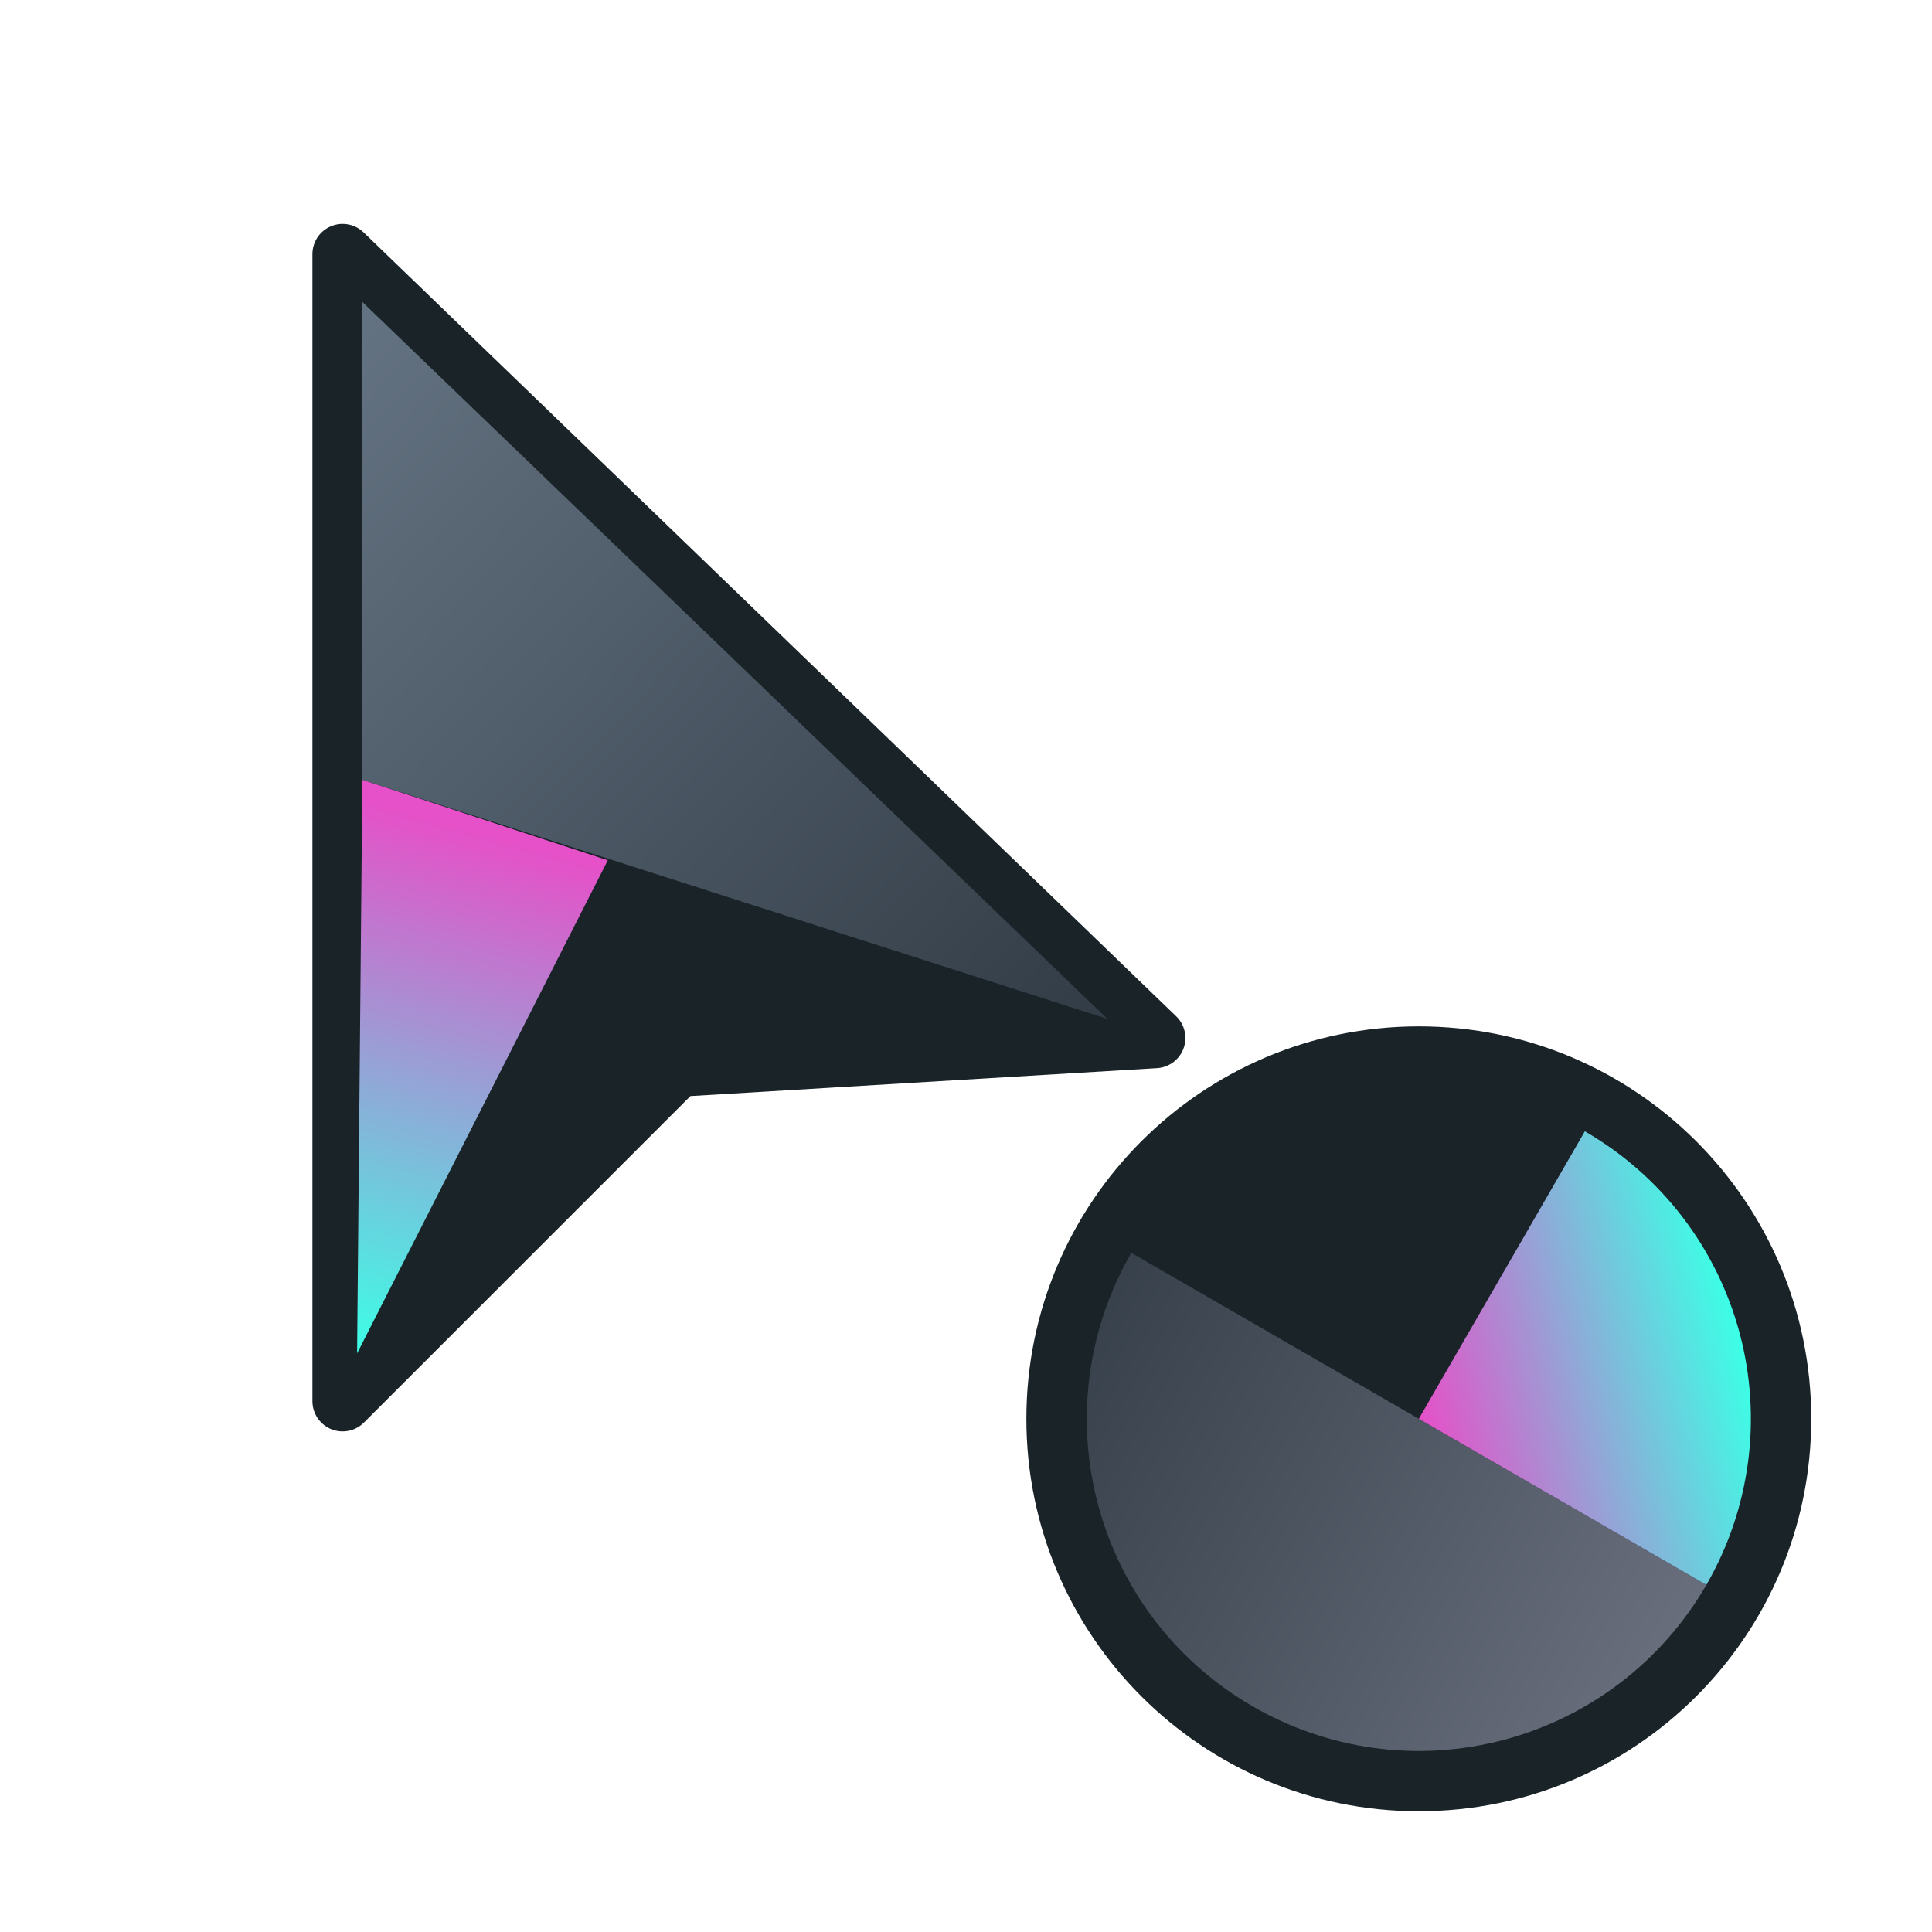
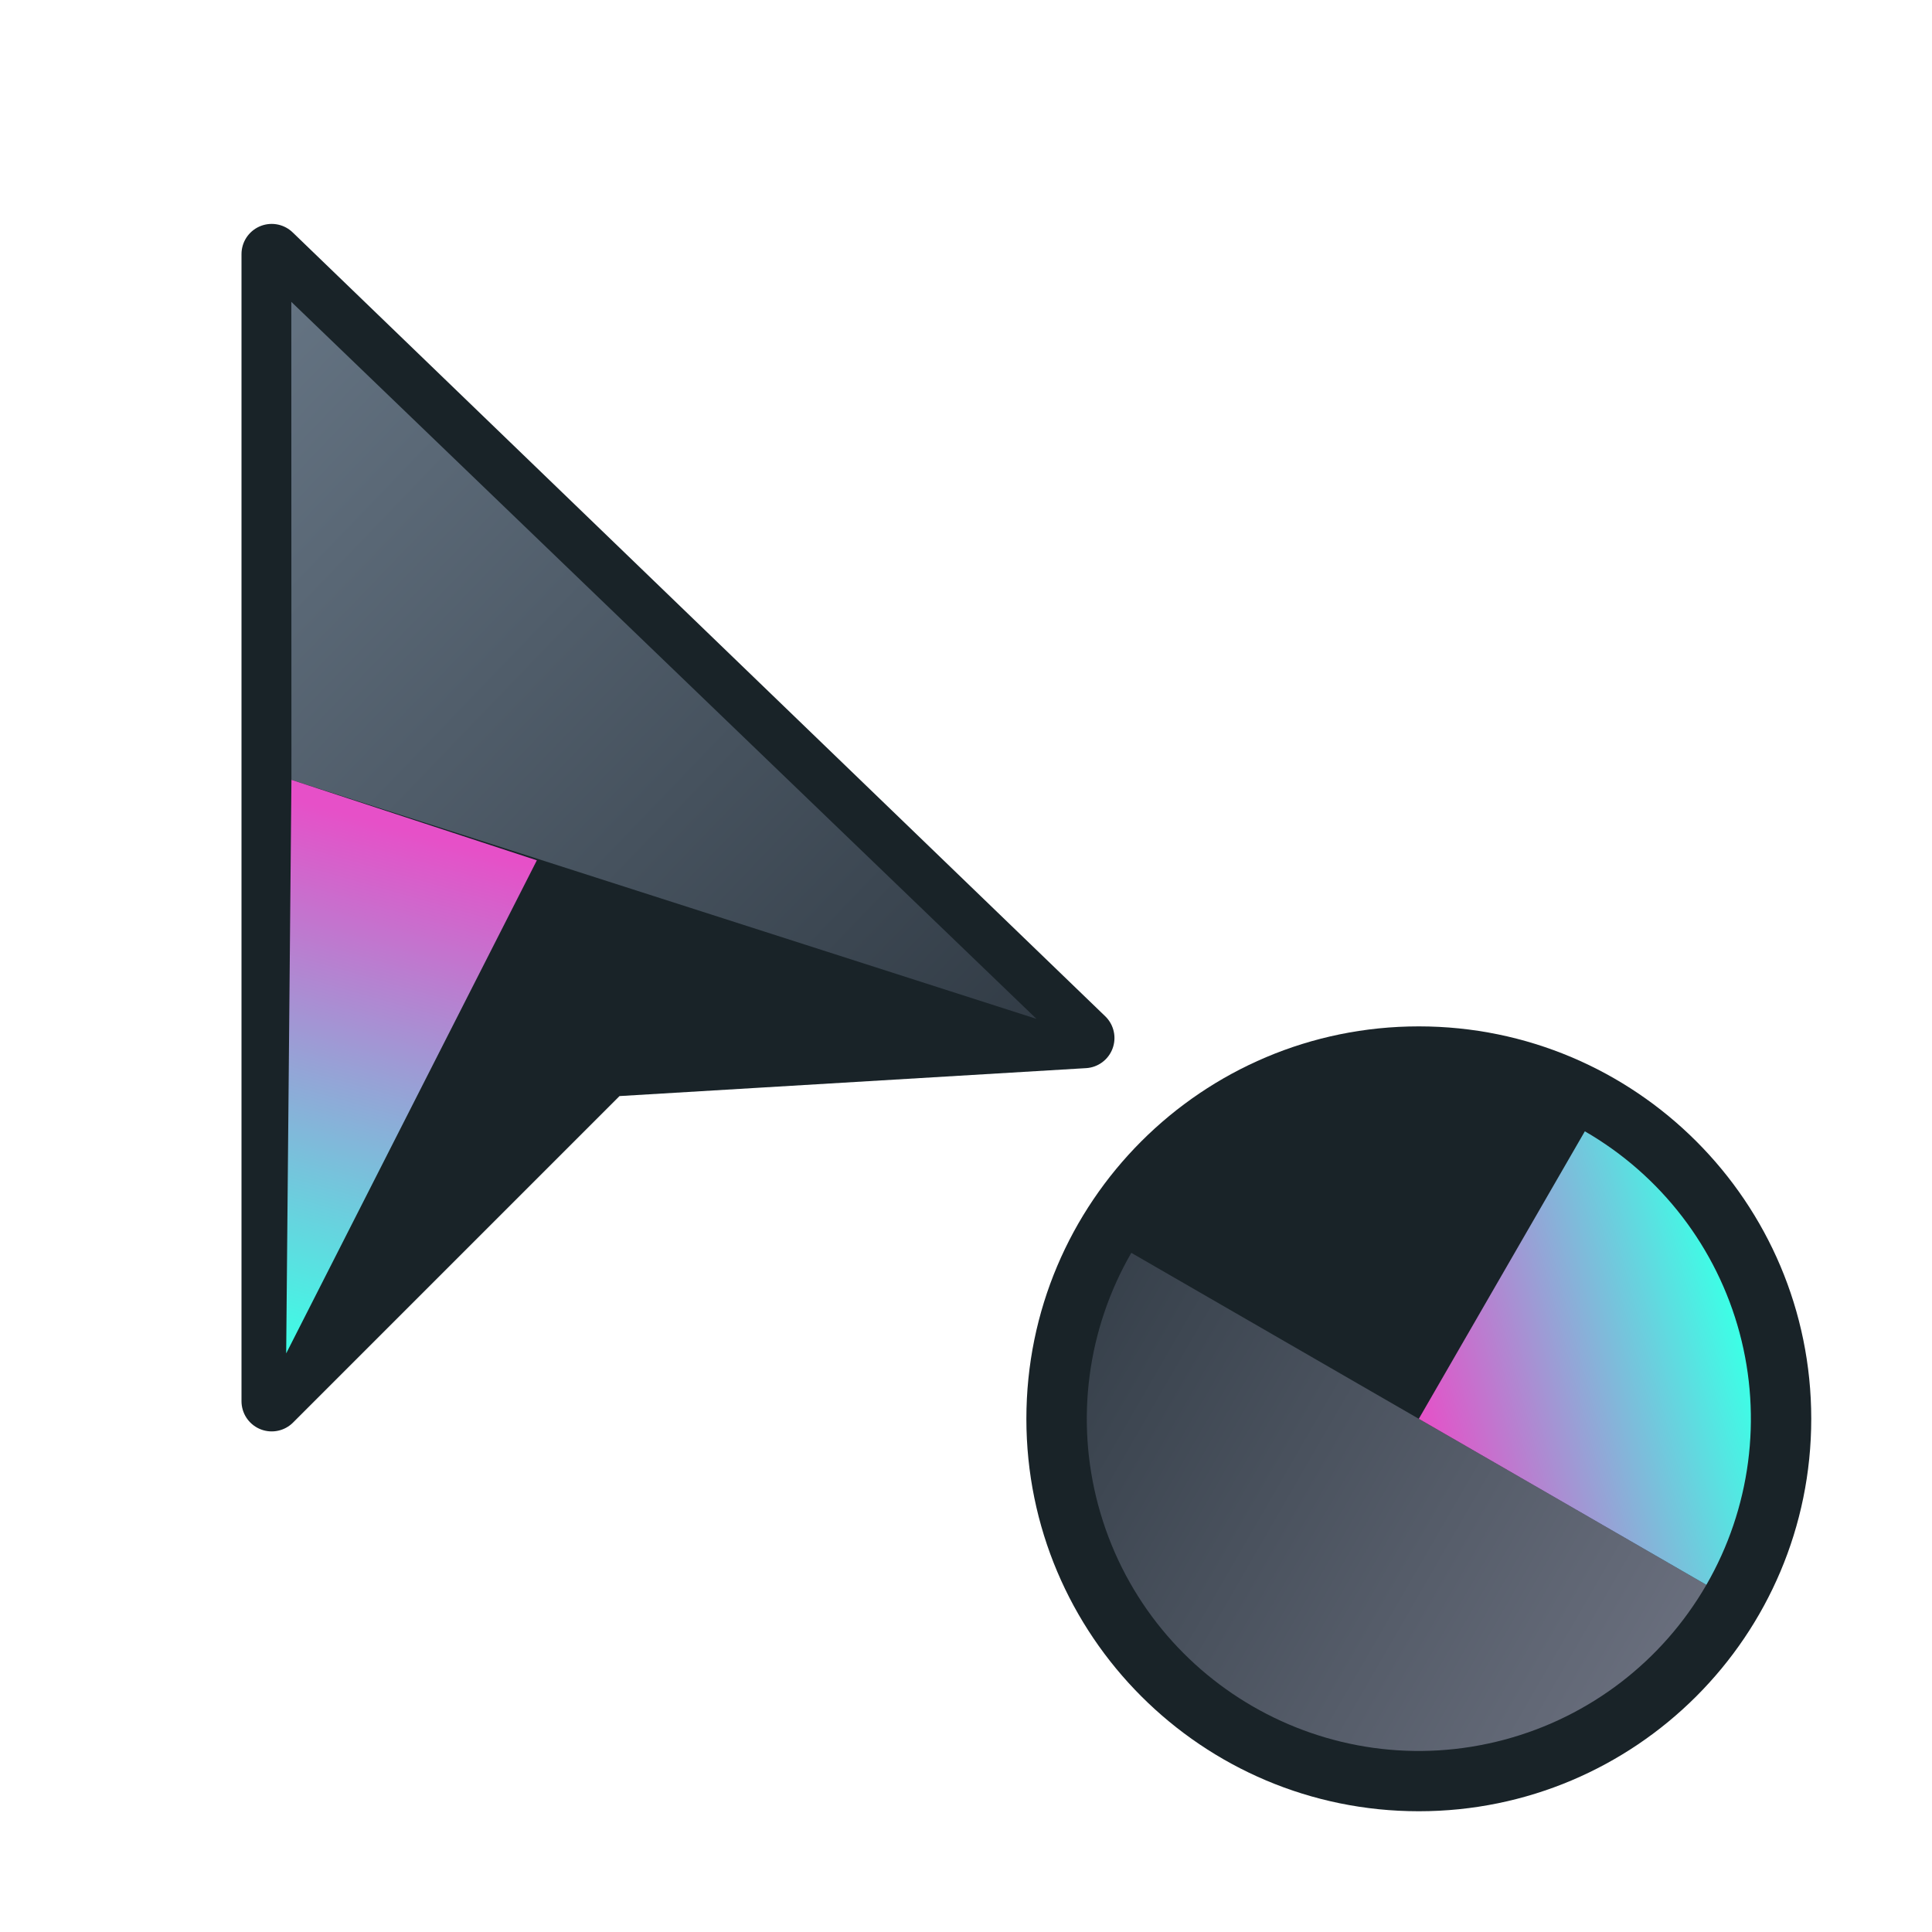
<svg xmlns="http://www.w3.org/2000/svg" xmlns:xlink="http://www.w3.org/1999/xlink" width="32" height="32" version="1.1" viewBox="0 0 32 32" id="svg70">
  <defs id="defs38">
    <filter id="b" x="-.162" y="-.095" width="1.324" height="1.191" color-interpolation-filters="sRGB">
      <feGaussianBlur stdDeviation="0.628" id="feGaussianBlur2" />
    </filter>
    <filter id="h" x="-.12" y="-.12" width="1.24" height="1.24" color-interpolation-filters="sRGB">
      <feGaussianBlur stdDeviation="0.65" id="feGaussianBlur5" />
    </filter>
    <linearGradient id="g" x1="17.871" x2="17.871" y1="7.668" y2="17.893" gradientTransform="matrix(.60764 0 0 .58122 11.1 1033.5)" gradientUnits="userSpaceOnUse">
      <stop stop-color="#FBB114" offset="0" id="stop8" />
      <stop stop-color="#FF9508" offset="1" id="stop10" />
    </linearGradient>
    <linearGradient id="f" x1="23.954" x2="23.954" y1="8.61" y2="19.256" gradientTransform="matrix(.5582 0 0 .6327 11.1 1033.5)" gradientUnits="userSpaceOnUse">
      <stop stop-color="#FF645D" offset="0" id="stop13" />
      <stop stop-color="#FF4332" offset="1" id="stop15" />
    </linearGradient>
    <linearGradient id="e" x1="20.127" x2="20.127" y1="19.205" y2="29.033" gradientTransform="matrix(.65219 0 0 .54152 11.1 1033.5)" gradientUnits="userSpaceOnUse">
      <stop stop-color="#CA70E1" offset="0" id="stop18" />
      <stop stop-color="#B452CB" offset="1" id="stop20" />
    </linearGradient>
    <linearGradient id="d" x1="16.36" x2="16.36" y1="17.893" y2="28.118" gradientTransform="matrix(.60764 0 0 .58122 11.1 1033.5)" gradientUnits="userSpaceOnUse">
      <stop stop-color="#14ADF6" offset="0" id="stop23" />
      <stop stop-color="#1191F4" offset="1" id="stop25" />
    </linearGradient>
    <linearGradient id="c" x1="13.308" x2="13.308" y1="13.619" y2="24.265" gradientTransform="matrix(.5582 0 0 .6327 11.1 1033.5)" gradientUnits="userSpaceOnUse">
      <stop stop-color="#52CF30" offset="0" id="stop28" />
      <stop stop-color="#3BBD1C" offset="1" id="stop30" />
    </linearGradient>
    <linearGradient id="a" x1="11.766" x2="11.766" y1="9.377" y2="19.205" gradientTransform="matrix(.65219 0 0 .54152 11.1 1033.5)" gradientUnits="userSpaceOnUse">
      <stop stop-color="#FFD305" offset="0" id="stop33" />
      <stop stop-color="#FDCF01" offset="1" id="stop35" />
    </linearGradient>
    <linearGradient xlink:href="#linearGradient910" id="linearGradient904" x1="8" y1="5" x2="27" y2="24" gradientUnits="userSpaceOnUse" gradientTransform="matrix(-0.4829629,0.1294095,-0.1294095,-0.4829629,33.29794,29.15683)" />
    <linearGradient id="linearGradient910">
      <stop style="stop-color:#6e7382;stop-opacity:1" offset="0" id="stop906" />
      <stop style="stop-color:#323c46;stop-opacity:1" offset="1" id="stop908" />
    </linearGradient>
    <linearGradient xlink:href="#linearGradient939" id="linearGradient941" x1="-66" y1="1036.362" x2="-55" y2="1036.362" gradientUnits="userSpaceOnUse" gradientTransform="matrix(-0.4829629,0.1294095,-0.1294095,-0.4829629,131.0522,531.142)" />
    <linearGradient id="linearGradient939">
      <stop style="stop-color:#3cffe6;stop-opacity:1" offset="0" id="stop935" />
      <stop style="stop-color:#e650c8;stop-opacity:1" offset="1" id="stop937" />
    </linearGradient>
    <linearGradient xlink:href="#linearGradient858" id="linearGradient860" x1="25.72" y1="6.186" x2="38.062" y2="18.062" gradientUnits="userSpaceOnUse" />
    <linearGradient id="linearGradient858">
      <stop style="stop-color:#647382;stop-opacity:1" offset="0" id="stop854" />
      <stop style="stop-color:#323c46;stop-opacity:1" offset="1" id="stop856" />
    </linearGradient>
    <linearGradient xlink:href="#linearGradient939" id="linearGradient852" x1="25.635" y1="23.604" x2="28.062" y2="15.062" gradientUnits="userSpaceOnUse" />
  </defs>
  <circle style="fill:#192328;fill-opacity:1;stroke:none;stroke-width:0.591;stroke-linecap:round;stroke-linejoin:round;paint-order:stroke fill markers" id="path943" cx="23.5" cy="23.5" r="6.5" />
  <circle style="fill:#192328;fill-opacity:1;stroke:none;stroke-width:0.5;stroke-linecap:round;stroke-linejoin:round;paint-order:stroke fill markers" id="path889" cx="-16.617" cy="-28.781" r="5.5" transform="rotate(165)" />
  <path id="path895" style="fill:url(#linearGradient904);fill-opacity:1;stroke:none;stroke-width:0.5;stroke-linecap:round;stroke-linejoin:round;paint-order:stroke fill markers" d="m 28.263,26.25 -9.525,-5.499 a 5.5,5.5 0 0 0 -0.55,4.173 5.5,5.5 0 0 0 6.736,3.889 5.5,5.5 0 0 0 3.339,-2.563 z" />
  <path id="path922" style="fill:url(#linearGradient941);fill-opacity:1;stroke:none;stroke-width:0.5;stroke-linecap:round;stroke-linejoin:round;paint-order:stroke fill markers" d="m 23.5,23.5 4.763,2.75 a 5.5,5.5 0 0 0 0.55,-4.173 5.5,5.5 0 0 0 -2.563,-3.339 z" />
-   <g id="g901" transform="translate(-19.72027,-1.186422)">
+   <g id="g901" transform="translate(-20.89502,-1.186422)">
    <path style="fill:#192328;fill-opacity:1;stroke:#192328;stroke-width:1;stroke-linecap:butt;stroke-linejoin:round;stroke-miterlimit:4;stroke-dasharray:none;stroke-opacity:1" d="M 25.395,5.395 V 24.395 l 5.542,-5.542 7.917,-0.474 z" id="path884" />
    <path style="fill:url(#linearGradient860);fill-opacity:1;stroke:none;stroke-width:0.792px;stroke-linecap:butt;stroke-linejoin:miter;stroke-opacity:1" d="M 25.72,6.186 38.062,18.062 25.722,14.103 Z" id="path886" />
    <path style="fill:url(#linearGradient852);fill-opacity:1;stroke:none;stroke-width:0.792px;stroke-linecap:butt;stroke-linejoin:miter;stroke-opacity:1" d="m 25.722,14.103 -0.087,9.5 4.152,-8.167 z" id="path888" />
  </g>
</svg>
